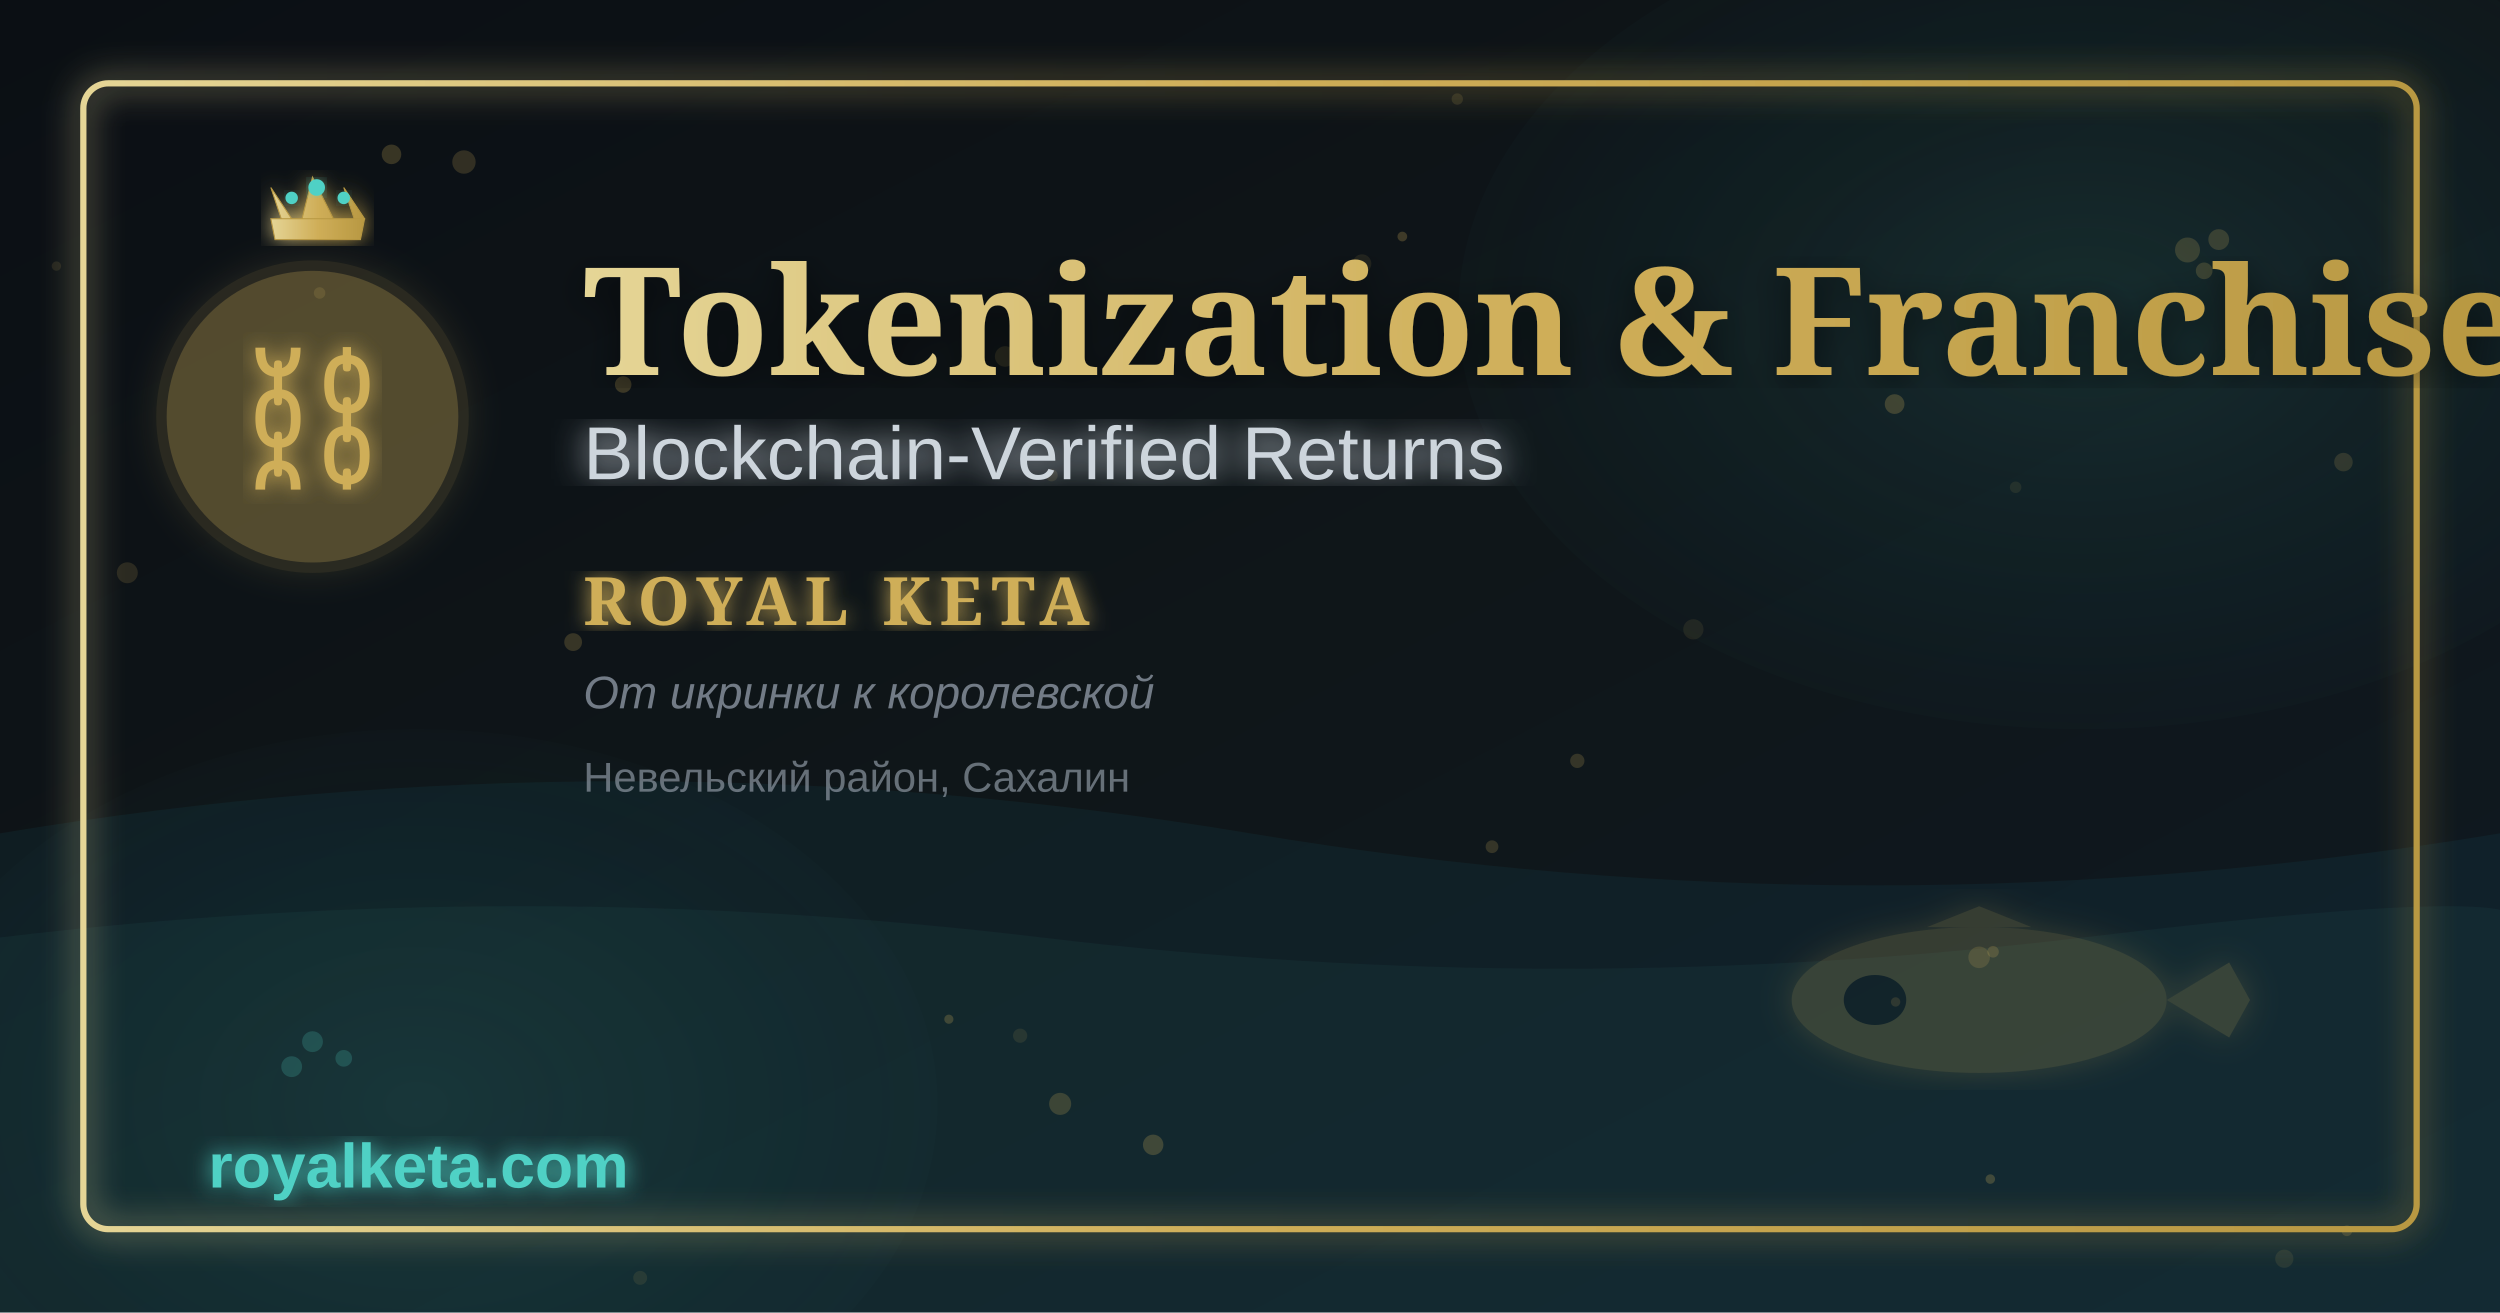
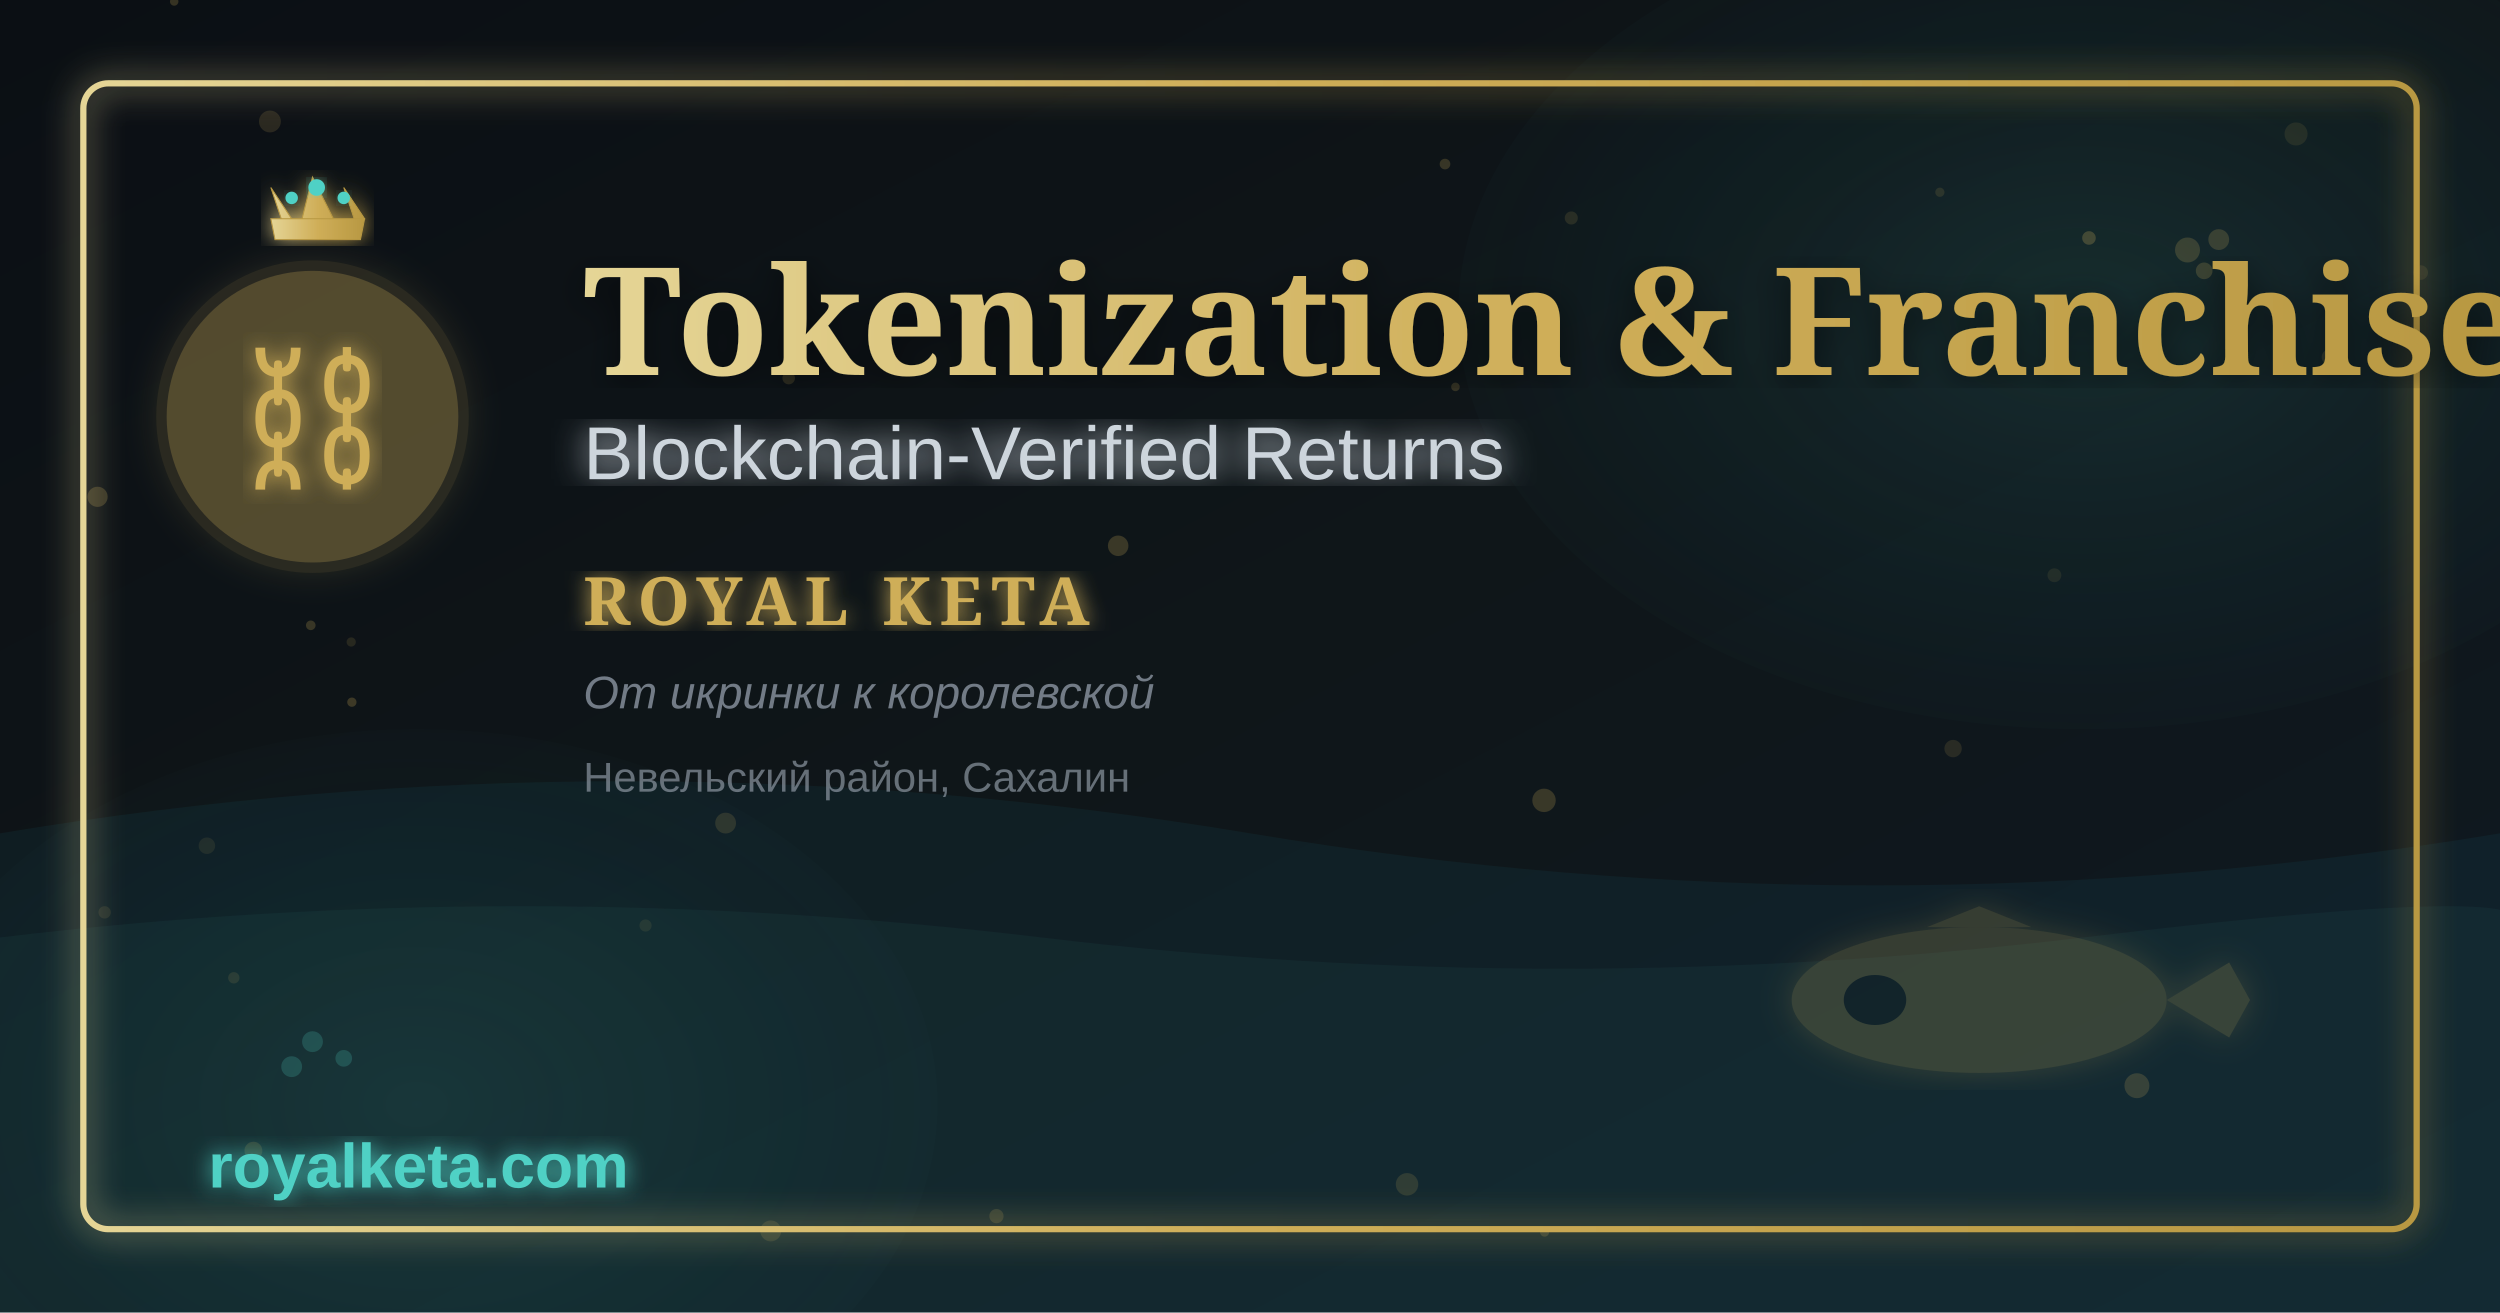
<svg xmlns="http://www.w3.org/2000/svg" width="1200" height="630">
  <defs>
    <linearGradient id="bgGradient" x1="0%" y1="0%" x2="100%" y2="100%">
      <stop offset="0%" style="stop-color:#0B0F14;stop-opacity:1" />
      <stop offset="50%" style="stop-color:#0F1619;stop-opacity:1" />
      <stop offset="100%" style="stop-color:#0F1922;stop-opacity:1" />
    </linearGradient>
    <linearGradient id="goldGradient" x1="0%" y1="0%" x2="100%" y2="0%">
      <stop offset="0%" style="stop-color:#E5D596;stop-opacity:1" />
      <stop offset="50%" style="stop-color:#CFAE58;stop-opacity:1" />
      <stop offset="100%" style="stop-color:#B89842;stop-opacity:1" />
    </linearGradient>
    <radialGradient id="oceanGradient" cx="50%" cy="50%" r="50%">
      <stop offset="0%" style="stop-color:#4FD1C5;stop-opacity:0.3" />
      <stop offset="100%" style="stop-color:#1E90A0;stop-opacity:0.05" />
    </radialGradient>
    <filter id="glow">
      <feGaussianBlur stdDeviation="5" result="coloredBlur" />
      <feMerge>
        <feMergeNode in="coloredBlur" />
        <feMergeNode in="SourceGraphic" />
      </feMerge>
    </filter>
    <filter id="softGlow">
      <feGaussianBlur stdDeviation="8" result="coloredBlur" />
      <feMerge>
        <feMergeNode in="coloredBlur" />
        <feMergeNode in="SourceGraphic" />
      </feMerge>
    </filter>
    <filter id="shadow">
      <feDropShadow dx="0" dy="4" stdDeviation="8" flood-color="#000000" flood-opacity="0.5" />
    </filter>
  </defs>
  <rect width="1200" height="630" fill="url(#bgGradient)" />
  <ellipse cx="1000" cy="150" rx="300" ry="200" fill="url(#oceanGradient)" opacity="0.4" />
  <ellipse cx="200" cy="530" rx="250" ry="180" fill="url(#oceanGradient)" opacity="0.3" />
  <path d="M 0 400 Q 300 350 600 400 T 1200 400 L 1200 630 L 0 630 Z" fill="#1E90A0" opacity="0.08" />
  <path d="M 0 450 Q 250 420 500 450 T 1000 450 T 1200 450 L 1200 630 L 0 630 Z" fill="#4FD1C5" opacity="0.05" />
-   <circle cx="757.103" cy="365.215" r="3.428" fill="#CFAE58" opacity="0.203" />
-   <circle cx="153.41" cy="140.624" r="2.76" fill="#CFAE58" opacity="0.159" />
-   <circle cx="949.99" cy="459.518" r="5.179" fill="#CFAE58" opacity="0.175" />
-   <circle cx="275.11" cy="308.212" r="4.278" fill="#CFAE58" opacity="0.213" />
-   <circle cx="553.521" cy="549.524" r="4.912" fill="#CFAE58" opacity="0.235" />
-   <circle cx="299.133" cy="184.575" r="3.971" fill="#CFAE58" opacity="0.243" />
-   <circle cx="967.5" cy="233.898" r="2.765" fill="#CFAE58" opacity="0.1" />
-   <circle cx="482.466" cy="171.105" r="4.934" fill="#CFAE58" opacity="0.142" />
-   <circle cx="187.922" cy="74.092" r="4.692" fill="#CFAE58" opacity="0.229" />
-   <circle cx="27.078" cy="127.721" r="2.241" fill="#CFAE58" opacity="0.119" />
-   <circle cx="222.697" cy="77.773" r="5.616" fill="#CFAE58" opacity="0.194" />
-   <circle cx="508.879" cy="529.862" r="5.303" fill="#CFAE58" opacity="0.215" />
-   <circle cx="909.413" cy="193.96" r="4.726" fill="#CFAE58" opacity="0.243" />
-   <circle cx="812.817" cy="302.087" r="4.868" fill="#CFAE58" opacity="0.1" />
-   <circle cx="1124.858" cy="221.812" r="4.446" fill="#CFAE58" opacity="0.171" />
-   <circle cx="597.384" cy="160.599" r="3.788" fill="#CFAE58" opacity="0.232" />
-   <circle cx="699.499" cy="47.548" r="2.727" fill="#CFAE58" opacity="0.143" />
-   <circle cx="716.166" cy="406.422" r="3.057" fill="#CFAE58" opacity="0.202" />
-   <circle cx="61.116" cy="274.933" r="5.025" fill="#CFAE58" opacity="0.158" />
-   <circle cx="653.772" cy="126.543" r="4.461" fill="#CFAE58" opacity="0.112" />
-   <circle cx="504.796" cy="228.139" r="2.905" fill="#CFAE58" opacity="0.127" />
-   <circle cx="307.284" cy="613.374" r="3.34" fill="#CFAE58" opacity="0.109" />
-   <circle cx="1126.501" cy="590.761" r="2.569" fill="#CFAE58" opacity="0.194" />
-   <circle cx="489.661" cy="497.132" r="3.419" fill="#CFAE58" opacity="0.112" />
-   <circle cx="455.452" cy="489.22" r="2.195" fill="#CFAE58" opacity="0.238" />
-   <circle cx="673.121" cy="113.542" r="2.328" fill="#CFAE58" opacity="0.247" />
-   <circle cx="955.356" cy="565.963" r="2.276" fill="#CFAE58" opacity="0.249" />
-   <circle cx="956.666" cy="456.868" r="2.768" fill="#CFAE58" opacity="0.21" />
-   <circle cx="909.884" cy="480.942" r="2.248" fill="#CFAE58" opacity="0.192" />
-   <circle cx="1096.471" cy="604.187" r="4.37" fill="#CFAE58" opacity="0.106" />
+   <circle cx="754.219" cy="104.631" r="3.138" fill="#CFAE58" opacity="0.134" />
+   <circle cx="168.578" cy="308.157" r="2.211" fill="#CFAE58" opacity="0.129" />
+   <circle cx="112.23" cy="469.344" r="2.723" fill="#CFAE58" opacity="0.122" />
+   <circle cx="46.822" cy="238.469" r="4.852" fill="#CFAE58" opacity="0.225" />
+   <circle cx="1118.145" cy="171.424" r="3.728" fill="#CFAE58" opacity="0.158" />
+   <circle cx="741.403" cy="591.426" r="2.167" fill="#CFAE58" opacity="0.188" />
+   <circle cx="693.601" cy="78.752" r="2.556" fill="#CFAE58" opacity="0.211" />
+   <circle cx="309.858" cy="444.242" r="2.91" fill="#CFAE58" opacity="0.1" />
+   <circle cx="478.301" cy="583.736" r="3.413" fill="#CFAE58" opacity="0.166" />
+   <circle cx="1161.94" cy="130.828" r="3.5" fill="#CFAE58" opacity="0.11" />
+   <circle cx="378.578" cy="181.481" r="3.014" fill="#CFAE58" opacity="0.172" />
+   <circle cx="121.63" cy="552.325" r="4.301" fill="#CFAE58" opacity="0.156" />
+   <circle cx="986.112" cy="276.118" r="3.318" fill="#CFAE58" opacity="0.101" />
+   <circle cx="168.896" cy="337.05" r="2.222" fill="#CFAE58" opacity="0.244" />
+   <circle cx="698.618" cy="185.715" r="2.052" fill="#CFAE58" opacity="0.194" />
+   <circle cx="129.564" cy="58.31" r="5.248" fill="#CFAE58" opacity="0.159" />
+   <circle cx="369.973" cy="590.843" r="5.025" fill="#CFAE58" opacity="0.148" />
+   <circle cx="50.225" cy="437.935" r="2.972" fill="#CFAE58" opacity="0.112" />
+   <circle cx="99.315" cy="405.947" r="3.952" fill="#CFAE58" opacity="0.101" />
+   <circle cx="931.133" cy="92.276" r="2.213" fill="#CFAE58" opacity="0.13" />
+   <circle cx="675.374" cy="568.475" r="5.403" fill="#CFAE58" opacity="0.156" />
+   <circle cx="83.613" cy="0.719" r="2.029" fill="#CFAE58" opacity="0.215" />
+   <circle cx="149.165" cy="300.151" r="2.305" fill="#CFAE58" opacity="0.224" />
+   <circle cx="1002.706" cy="114.228" r="3.262" fill="#CFAE58" opacity="0.248" />
+   <circle cx="1102.105" cy="64.304" r="5.535" fill="#CFAE58" opacity="0.107" />
+   <circle cx="741.131" cy="384.175" r="5.624" fill="#CFAE58" opacity="0.218" />
+   <circle cx="1025.724" cy="521.137" r="5.986" fill="#CFAE58" opacity="0.193" />
+   <circle cx="536.718" cy="261.981" r="4.924" fill="#CFAE58" opacity="0.228" />
+   <circle cx="937.479" cy="359.321" r="4.173" fill="#CFAE58" opacity="0.136" />
+   <circle cx="348.295" cy="395.084" r="4.996" fill="#CFAE58" opacity="0.16" />
  <rect x="40" y="40" width="1120" height="550" fill="none" stroke="url(#goldGradient)" stroke-width="3" rx="12" filter="url(#softGlow)" />
  <circle cx="150" cy="200" r="75" fill="#CFAE58" opacity="0.15" filter="url(#softGlow)" />
  <circle cx="150" cy="200" r="70" fill="#CFAE58" opacity="0.25" />
  <text x="150" y="235" font-size="90" text-anchor="middle" fill="#CFAE58" filter="url(#glow)">⛓️</text>
  <g transform="translate(100, 70)">
    <path d="M 30 20 L 40 35 L 35 35 Z M 50 15 L 60 35 L 45 35 Z M 65 20 L 75 35 L 70 35 Z M 30 35 L 75 35 L 73 45 L 32 45 Z" fill="url(#goldGradient)" filter="url(#glow)" stroke="#B89842" stroke-width="0.5" />
    <circle cx="40" cy="25" r="3" fill="#4FD1C5" filter="url(#glow)" />
    <circle cx="52" cy="20" r="4" fill="#4FD1C5" filter="url(#glow)" />
    <circle cx="65" cy="25" r="3" fill="#4FD1C5" filter="url(#glow)" />
  </g>
  <text x="280" y="180" font-family="Georgia, serif" font-size="72" font-weight="bold" fill="url(#goldGradient)" filter="url(#shadow)">Tokenization &amp; Franchise</text>
  <text x="280" y="230" font-family="Arial, sans-serif" font-size="36" fill="#D6DEE6" opacity="0.95" filter="url(#softGlow)">Blockchain-Verified Returns</text>
  <text x="280" y="300" font-family="Georgia, serif" font-size="32" font-weight="bold" fill="#CFAE58" letter-spacing="4" filter="url(#glow)">ROYAL KETA</text>
  <text x="280" y="340" font-family="Arial, sans-serif" font-size="22" font-style="italic" fill="#8B95A1" opacity="0.8">От икринки к королевской</text>
  <text x="280" y="380" font-family="Arial, sans-serif" font-size="20" fill="#8B95A1" opacity="0.7">Невельский район, Сахалин</text>
  <text x="100" y="570" font-family="Arial, sans-serif" font-size="30" font-weight="bold" fill="#4FD1C5" filter="url(#glow)">royalketa.com</text>
  <g transform="translate(950, 480)" opacity="0.2" filter="url(#softGlow)">
    <ellipse cx="0" cy="0" rx="90" ry="35" fill="#CFAE58" />
    <path d="M 90 0 L 120 -18 L 130 0 L 120 18 Z" fill="#CFAE58" />
    <path d="M -25 -35 L 0 -45 L 25 -35 Z" fill="#CFAE58" />
    <ellipse cx="-50" cy="0" rx="15" ry="12" fill="#0B0F14" />
  </g>
  <g opacity="0.2">
    <circle cx="1050" cy="120" r="6" fill="#CFAE58" />
    <circle cx="1065" cy="115" r="5" fill="#CFAE58" />
    <circle cx="1058" cy="130" r="4" fill="#CFAE58" />
    <circle cx="150" cy="500" r="5" fill="#4FD1C5" />
    <circle cx="165" cy="508" r="4" fill="#4FD1C5" />
    <circle cx="140" cy="512" r="5" fill="#4FD1C5" />
  </g>
</svg>
